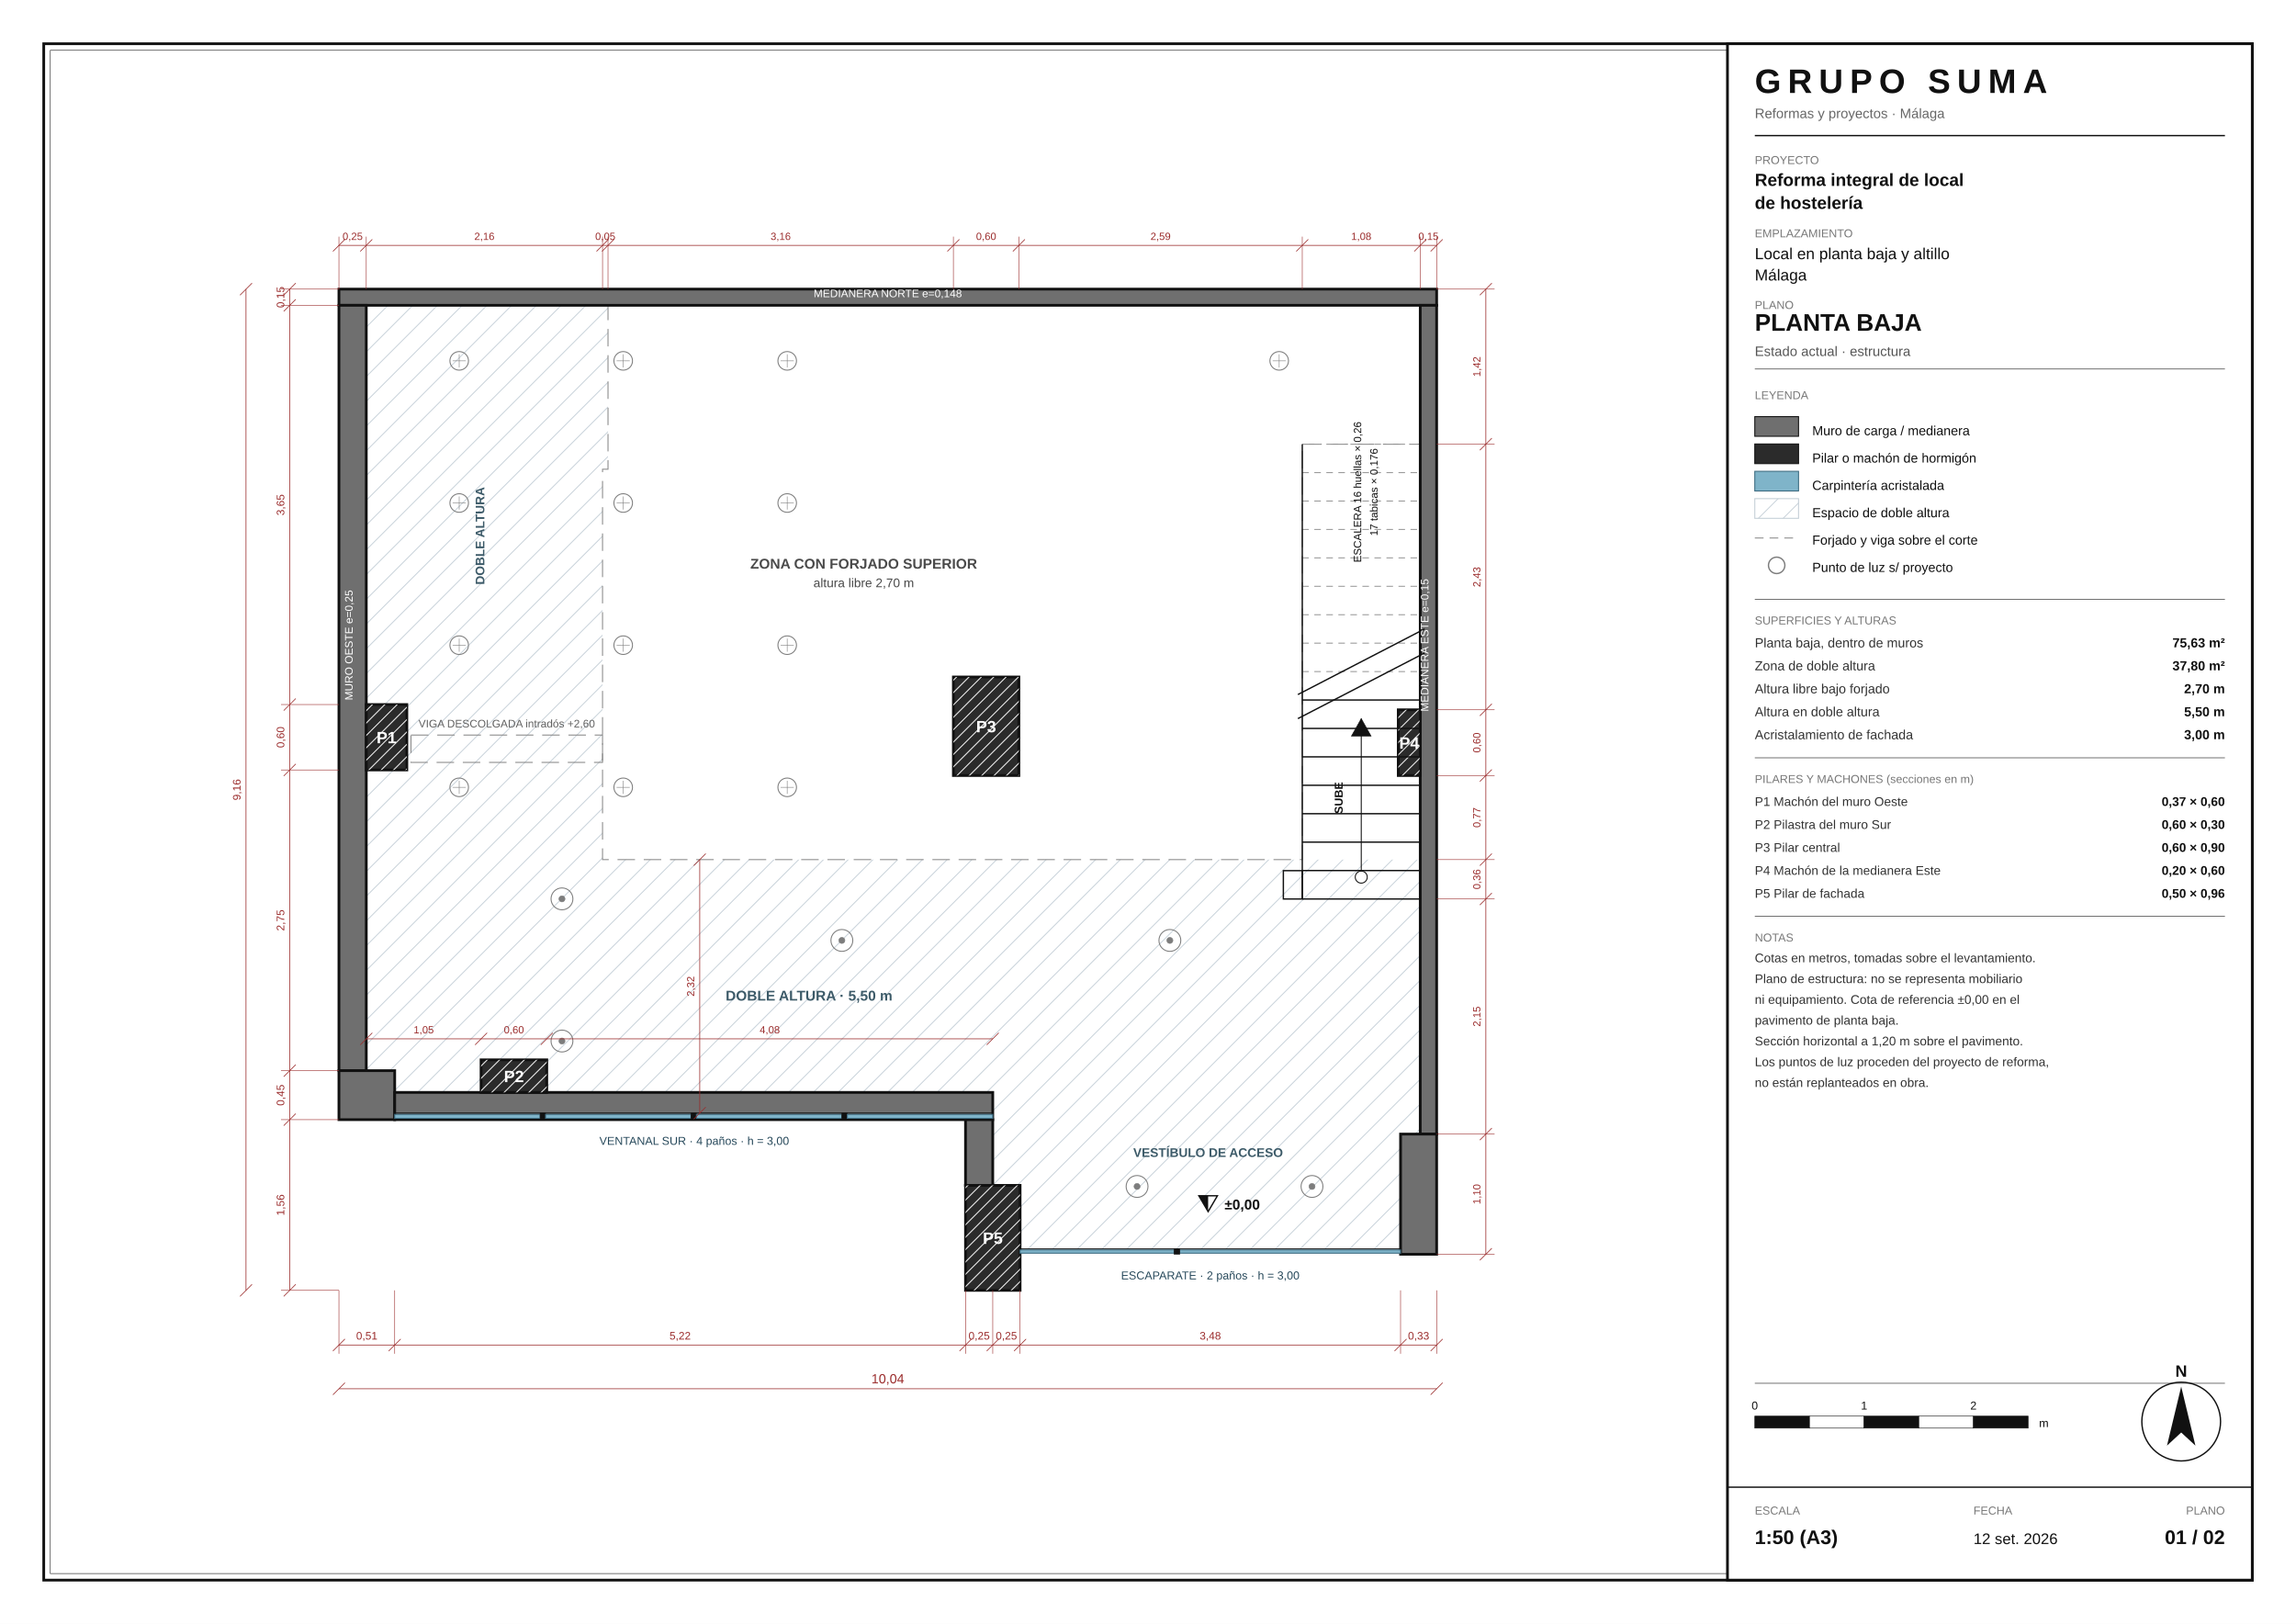
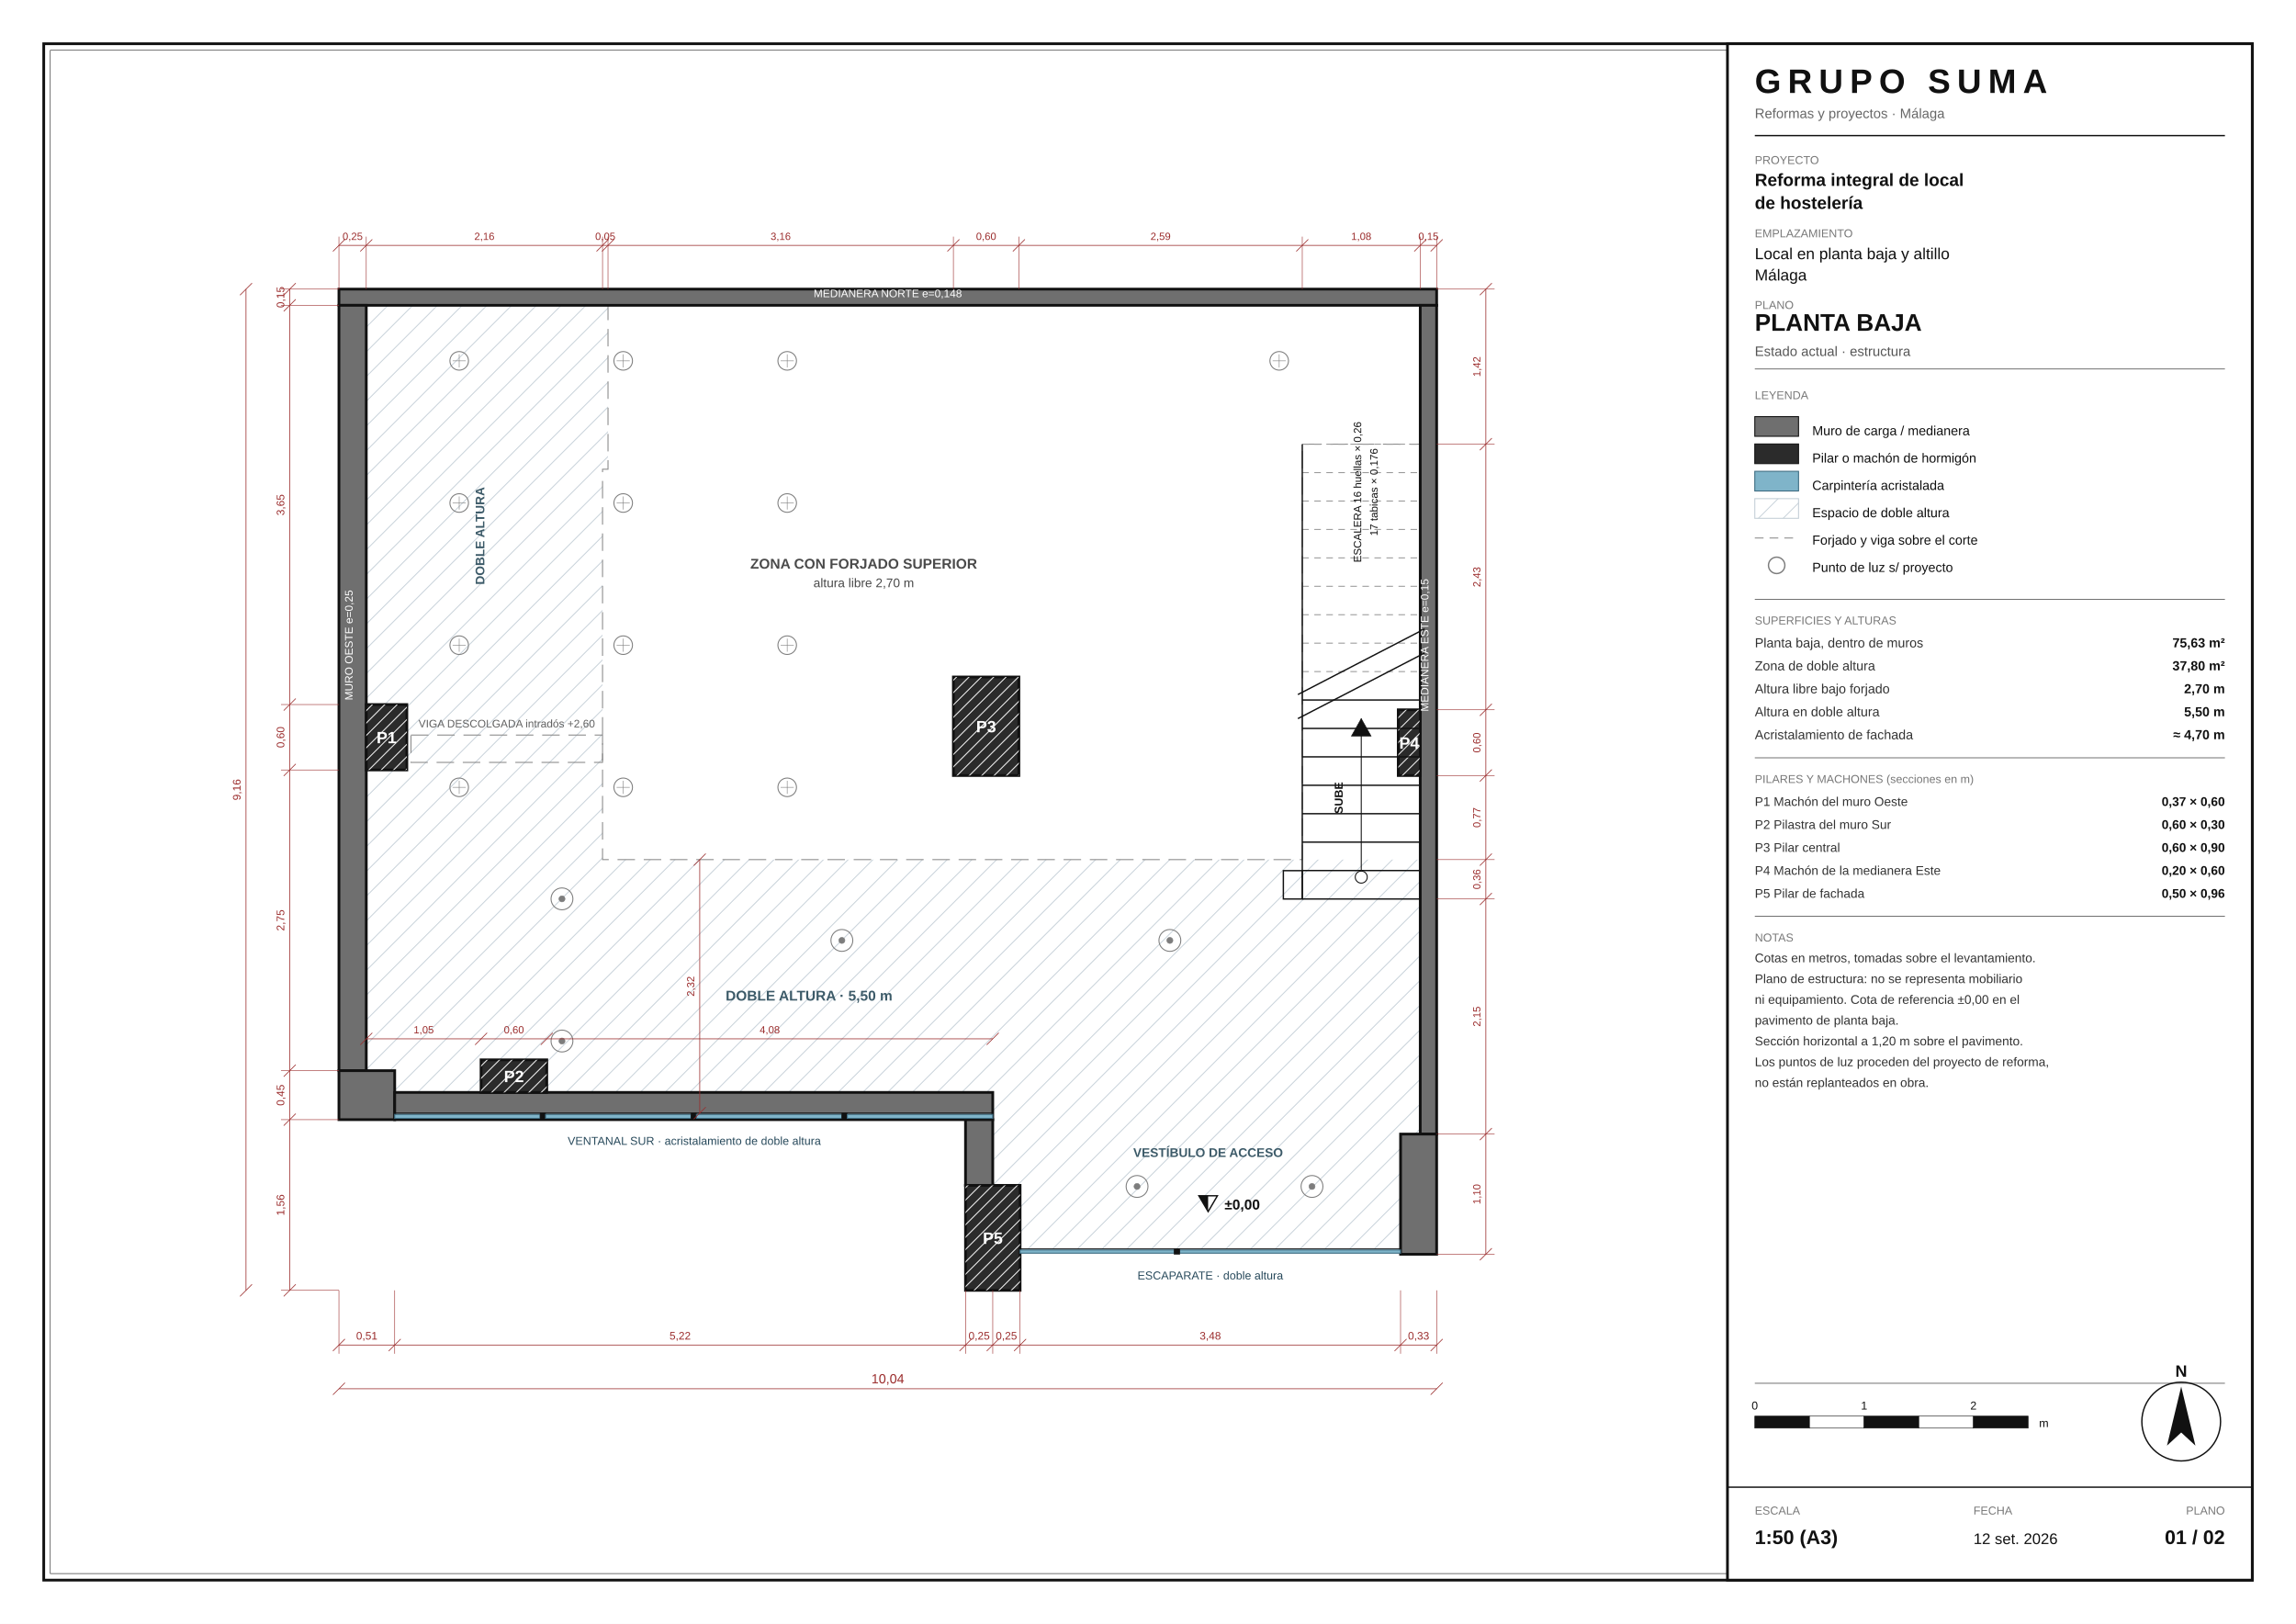
<svg xmlns="http://www.w3.org/2000/svg" width="420.0mm" height="297.0mm" viewBox="0 0 420.0 297.0">
  <rect width="420.0" height="297.0" fill="white" />
  <defs>
    <pattern id="doble" width="3.2" height="3.2" patternTransform="rotate(45)" patternUnits="userSpaceOnUse">
      <line x1="0" y1="0" x2="0" y2="3.2" stroke="#c3ced6" stroke-width="0.28" />
    </pattern>
    <pattern id="vacio" width="2.4" height="2.4" patternTransform="rotate(45)" patternUnits="userSpaceOnUse">
      <line x1="0" y1="0" x2="0" y2="2.4" stroke="#b9c6cf" stroke-width="0.35" />
    </pattern>
    <pattern id="horm" width="1.6" height="1.6" patternTransform="rotate(45)" patternUnits="userSpaceOnUse">
      <line x1="0" y1="0" x2="0" y2="1.6" stroke="#ffffff" stroke-width="0.30" />
    </pattern>
  </defs>
  <g id="hoja">
    <rect x="8.000" y="8.000" width="404.000" height="281.000" fill="none" stroke="#111111" stroke-width="0.5" />
    <rect x="9.200" y="9.200" width="401.600" height="278.600" fill="none" stroke="#111111" stroke-width="0.1" />
  </g>
  <g id="trama">
    <polygon points="67.000,55.840 111.220,55.840 111.220,85.820 110.220,85.820 110.220,157.220 259.800,157.220 259.800,207.420 256.200,207.420 256.200,228.420 186.600,228.420 186.600,216.800 181.600,216.800 181.600,203.580 72.200,203.580 72.200,195.820 67.000,195.820" fill="url(#doble)" stroke="none" />
  </g>
  <g id="proyeccion">
    <polygon points="111.220,55.840 259.800,55.840 259.800,81.240 238.220,81.240 238.220,157.220 110.220,157.220 110.220,85.820 111.220,85.820" fill="none" stroke="#8a8a8a" stroke-width="0.18" stroke-dasharray="3.2 1.6" />
    <rect x="75.180" y="134.440" width="35.040" height="5.000" fill="none" stroke="#8a8a8a" stroke-width="0.18" stroke-dasharray="3.2 1.6" />
  </g>
  <g id="muros">
    <rect x="62.000" y="52.880" width="200.800" height="2.960" fill="#6f6f6f" stroke="#111111" stroke-width="0.5" />
    <rect x="62.000" y="55.840" width="5.000" height="139.980" fill="#6f6f6f" stroke="#111111" stroke-width="0.5" />
    <rect x="62.000" y="195.820" width="10.200" height="8.960" fill="#6f6f6f" stroke="#111111" stroke-width="0.5" />
    <rect x="72.200" y="199.800" width="109.400" height="4.980" fill="#6f6f6f" stroke="#111111" stroke-width="0.5" />
    <rect x="176.620" y="204.780" width="4.980" height="12.020" fill="#6f6f6f" stroke="#111111" stroke-width="0.5" />
    <rect x="259.800" y="55.840" width="3.000" height="151.580" fill="#6f6f6f" stroke="#111111" stroke-width="0.5" />
    <rect x="256.200" y="207.420" width="6.600" height="21.980" fill="#6f6f6f" stroke="#111111" stroke-width="0.5" />
    <polygon points="67.000,55.840 259.800,55.840 259.800,207.420 256.200,207.420 256.200,228.420 186.600,228.420 186.600,216.800 181.600,216.800 181.600,203.580 72.200,203.580 72.200,195.820 67.000,195.820" fill="none" stroke="#111111" stroke-width="0.18" />
  </g>
  <g id="pilares">
    <rect x="67.000" y="128.860" width="7.420" height="11.960" fill="#2b2b2b" stroke="#111111" stroke-width="0.5" />
    <rect x="67.000" y="128.860" width="7.420" height="11.960" fill="url(#horm)" stroke="none" />
    <rect x="88.000" y="193.840" width="12.020" height="5.960" fill="#2b2b2b" stroke="#111111" stroke-width="0.5" />
    <rect x="88.000" y="193.840" width="12.020" height="5.960" fill="url(#horm)" stroke="none" />
    <rect x="174.400" y="123.820" width="11.980" height="18.020" fill="#2b2b2b" stroke="#111111" stroke-width="0.5" />
    <rect x="174.400" y="123.820" width="11.980" height="18.020" fill="url(#horm)" stroke="none" />
    <rect x="255.780" y="129.820" width="4.020" height="12.020" fill="#2b2b2b" stroke="#111111" stroke-width="0.5" />
    <rect x="255.780" y="129.820" width="4.020" height="12.020" fill="url(#horm)" stroke="none" />
    <rect x="176.620" y="216.800" width="9.980" height="19.200" fill="#2b2b2b" stroke="#111111" stroke-width="0.5" />
    <rect x="176.620" y="216.800" width="9.980" height="19.200" fill="url(#horm)" stroke="none" />
  </g>
  <g id="carpinteria">
    <rect x="72.200" y="203.820" width="26.600" height="0.720" fill="#7fb4c9" stroke="#3d6b80" stroke-width="0.18" />
    <rect x="98.800" y="203.580" width="1.000" height="1.200" fill="#111111" stroke="#111111" stroke-width="0.1" />
    <rect x="99.800" y="203.820" width="26.600" height="0.720" fill="#7fb4c9" stroke="#3d6b80" stroke-width="0.18" />
    <rect x="126.400" y="203.580" width="1.000" height="1.200" fill="#111111" stroke="#111111" stroke-width="0.1" />
    <rect x="127.400" y="203.820" width="26.600" height="0.720" fill="#7fb4c9" stroke="#3d6b80" stroke-width="0.18" />
    <rect x="154.000" y="203.580" width="1.000" height="1.200" fill="#111111" stroke="#111111" stroke-width="0.1" />
    <rect x="155.000" y="203.820" width="26.600" height="0.720" fill="#7fb4c9" stroke="#3d6b80" stroke-width="0.18" />
    <rect x="186.600" y="228.620" width="28.180" height="0.580" fill="#7fb4c9" stroke="#3d6b80" stroke-width="0.18" />
    <rect x="215.800" y="228.620" width="40.400" height="0.580" fill="#7fb4c9" stroke="#3d6b80" stroke-width="0.18" />
    <rect x="214.780" y="228.420" width="1.020" height="0.980" fill="#111111" stroke="#111111" stroke-width="0.1" />
  </g>
  <g id="escalera">
    <rect x="234.760" y="159.240" width="3.460" height="5.180" fill="none" stroke="#111111" stroke-width="0.25" />
    <line x1="238.220" y1="164.420" x2="259.800" y2="164.420" stroke="#111111" stroke-width="0.25" />
    <line x1="238.220" y1="159.221" x2="259.800" y2="159.221" stroke="#111111" stroke-width="0.25" />
    <line x1="238.220" y1="154.022" x2="259.800" y2="154.022" stroke="#111111" stroke-width="0.25" />
    <line x1="238.220" y1="148.824" x2="259.800" y2="148.824" stroke="#111111" stroke-width="0.25" />
    <line x1="238.220" y1="143.625" x2="259.800" y2="143.625" stroke="#111111" stroke-width="0.25" />
    <line x1="238.220" y1="138.426" x2="259.800" y2="138.426" stroke="#111111" stroke-width="0.25" />
    <line x1="238.220" y1="133.227" x2="259.800" y2="133.227" stroke="#111111" stroke-width="0.25" />
    <line x1="238.220" y1="128.029" x2="259.800" y2="128.029" stroke="#111111" stroke-width="0.25" />
    <line x1="238.220" y1="122.830" x2="259.800" y2="122.830" stroke="#9a9a9a" stroke-width="0.18" stroke-dasharray="1.2 1.0" />
    <line x1="238.220" y1="117.631" x2="259.800" y2="117.631" stroke="#9a9a9a" stroke-width="0.18" stroke-dasharray="1.2 1.0" />
    <line x1="238.220" y1="112.432" x2="259.800" y2="112.432" stroke="#9a9a9a" stroke-width="0.18" stroke-dasharray="1.2 1.0" />
    <line x1="238.220" y1="107.234" x2="259.800" y2="107.234" stroke="#9a9a9a" stroke-width="0.18" stroke-dasharray="1.2 1.0" />
    <line x1="238.220" y1="102.035" x2="259.800" y2="102.035" stroke="#9a9a9a" stroke-width="0.18" stroke-dasharray="1.2 1.0" />
    <line x1="238.220" y1="96.836" x2="259.800" y2="96.836" stroke="#9a9a9a" stroke-width="0.18" stroke-dasharray="1.2 1.0" />
    <line x1="238.220" y1="91.637" x2="259.800" y2="91.637" stroke="#9a9a9a" stroke-width="0.18" stroke-dasharray="1.2 1.0" />
    <line x1="238.220" y1="86.439" x2="259.800" y2="86.439" stroke="#9a9a9a" stroke-width="0.18" stroke-dasharray="1.2 1.0" />
    <line x1="238.220" y1="81.240" x2="259.800" y2="81.240" stroke="#9a9a9a" stroke-width="0.18" stroke-dasharray="1.2 1.0" />
    <line x1="238.220" y1="164.420" x2="238.220" y2="81.240" stroke="#111111" stroke-width="0.25" />
    <line x1="259.800" y1="164.420" x2="259.800" y2="81.240" stroke="#111111" stroke-width="0.25" />
    <line x1="237.420" y1="131.429" x2="260.600" y2="119.429" stroke="#111111" stroke-width="0.25" />
    <line x1="237.420" y1="127.029" x2="260.600" y2="115.029" stroke="#111111" stroke-width="0.25" />
    <line x1="249.010" y1="160.420" x2="249.010" y2="131.429" stroke="#111111" stroke-width="0.18" />
    <polygon points="249.010,131.429 247.210,134.629 250.810,134.629" fill="#111111" stroke="#111111" stroke-width="0.1" />
    <circle cx="249.010" cy="160.420" r="1.100" fill="#ffffff" stroke="#111111" stroke-width="0.18" />
  </g>
  <g id="luces">
    <circle cx="84.000" cy="144.000" r="1.700" fill="none" stroke="#7d7d7d" stroke-width="0.18" />
    <line x1="82.800" y1="144.000" x2="85.200" y2="144.000" stroke="#7d7d7d" stroke-width="0.1" />
    <line x1="84.000" y1="145.200" x2="84.000" y2="142.800" stroke="#7d7d7d" stroke-width="0.1" />
    <circle cx="114.000" cy="144.000" r="1.700" fill="none" stroke="#7d7d7d" stroke-width="0.18" />
    <line x1="112.800" y1="144.000" x2="115.200" y2="144.000" stroke="#7d7d7d" stroke-width="0.1" />
    <line x1="114.000" y1="145.200" x2="114.000" y2="142.800" stroke="#7d7d7d" stroke-width="0.1" />
    <circle cx="144.000" cy="144.000" r="1.700" fill="none" stroke="#7d7d7d" stroke-width="0.18" />
    <line x1="142.800" y1="144.000" x2="145.200" y2="144.000" stroke="#7d7d7d" stroke-width="0.1" />
    <line x1="144.000" y1="145.200" x2="144.000" y2="142.800" stroke="#7d7d7d" stroke-width="0.1" />
    <circle cx="84.000" cy="118.000" r="1.700" fill="none" stroke="#7d7d7d" stroke-width="0.18" />
    <line x1="82.800" y1="118.000" x2="85.200" y2="118.000" stroke="#7d7d7d" stroke-width="0.1" />
    <line x1="84.000" y1="119.200" x2="84.000" y2="116.800" stroke="#7d7d7d" stroke-width="0.1" />
    <circle cx="114.000" cy="118.000" r="1.700" fill="none" stroke="#7d7d7d" stroke-width="0.18" />
    <line x1="112.800" y1="118.000" x2="115.200" y2="118.000" stroke="#7d7d7d" stroke-width="0.1" />
    <line x1="114.000" y1="119.200" x2="114.000" y2="116.800" stroke="#7d7d7d" stroke-width="0.1" />
    <circle cx="144.000" cy="118.000" r="1.700" fill="none" stroke="#7d7d7d" stroke-width="0.18" />
    <line x1="142.800" y1="118.000" x2="145.200" y2="118.000" stroke="#7d7d7d" stroke-width="0.1" />
    <line x1="144.000" y1="119.200" x2="144.000" y2="116.800" stroke="#7d7d7d" stroke-width="0.1" />
    <circle cx="84.000" cy="92.000" r="1.700" fill="none" stroke="#7d7d7d" stroke-width="0.18" />
    <line x1="82.800" y1="92.000" x2="85.200" y2="92.000" stroke="#7d7d7d" stroke-width="0.1" />
    <line x1="84.000" y1="93.200" x2="84.000" y2="90.800" stroke="#7d7d7d" stroke-width="0.1" />
    <circle cx="114.000" cy="92.000" r="1.700" fill="none" stroke="#7d7d7d" stroke-width="0.18" />
    <line x1="112.800" y1="92.000" x2="115.200" y2="92.000" stroke="#7d7d7d" stroke-width="0.1" />
    <line x1="114.000" y1="93.200" x2="114.000" y2="90.800" stroke="#7d7d7d" stroke-width="0.1" />
    <circle cx="144.000" cy="92.000" r="1.700" fill="none" stroke="#7d7d7d" stroke-width="0.18" />
    <line x1="142.800" y1="92.000" x2="145.200" y2="92.000" stroke="#7d7d7d" stroke-width="0.1" />
    <line x1="144.000" y1="93.200" x2="144.000" y2="90.800" stroke="#7d7d7d" stroke-width="0.1" />
    <circle cx="84.000" cy="66.000" r="1.700" fill="none" stroke="#7d7d7d" stroke-width="0.18" />
    <line x1="82.800" y1="66.000" x2="85.200" y2="66.000" stroke="#7d7d7d" stroke-width="0.1" />
    <line x1="84.000" y1="67.200" x2="84.000" y2="64.800" stroke="#7d7d7d" stroke-width="0.1" />
    <circle cx="114.000" cy="66.000" r="1.700" fill="none" stroke="#7d7d7d" stroke-width="0.18" />
    <line x1="112.800" y1="66.000" x2="115.200" y2="66.000" stroke="#7d7d7d" stroke-width="0.1" />
    <line x1="114.000" y1="67.200" x2="114.000" y2="64.800" stroke="#7d7d7d" stroke-width="0.1" />
    <circle cx="144.000" cy="66.000" r="1.700" fill="none" stroke="#7d7d7d" stroke-width="0.18" />
    <line x1="142.800" y1="66.000" x2="145.200" y2="66.000" stroke="#7d7d7d" stroke-width="0.1" />
    <line x1="144.000" y1="67.200" x2="144.000" y2="64.800" stroke="#7d7d7d" stroke-width="0.1" />
    <circle cx="234.000" cy="66.000" r="1.700" fill="none" stroke="#7d7d7d" stroke-width="0.18" />
    <line x1="232.800" y1="66.000" x2="235.200" y2="66.000" stroke="#7d7d7d" stroke-width="0.1" />
    <line x1="234.000" y1="67.200" x2="234.000" y2="64.800" stroke="#7d7d7d" stroke-width="0.1" />
    <circle cx="102.800" cy="190.400" r="2.000" fill="none" stroke="#7d7d7d" stroke-width="0.18" />
    <circle cx="102.800" cy="190.400" r="0.560" fill="#7d7d7d" stroke="#7d7d7d" stroke-width="0.1" />
    <circle cx="102.800" cy="164.400" r="2.000" fill="none" stroke="#7d7d7d" stroke-width="0.18" />
    <circle cx="102.800" cy="164.400" r="0.560" fill="#7d7d7d" stroke="#7d7d7d" stroke-width="0.1" />
    <circle cx="154.000" cy="172.000" r="2.000" fill="none" stroke="#7d7d7d" stroke-width="0.18" />
    <circle cx="154.000" cy="172.000" r="0.560" fill="#7d7d7d" stroke="#7d7d7d" stroke-width="0.1" />
    <circle cx="214.000" cy="172.000" r="2.000" fill="none" stroke="#7d7d7d" stroke-width="0.18" />
    <circle cx="214.000" cy="172.000" r="0.560" fill="#7d7d7d" stroke="#7d7d7d" stroke-width="0.1" />
    <circle cx="208.000" cy="217.000" r="2.000" fill="none" stroke="#7d7d7d" stroke-width="0.18" />
    <circle cx="208.000" cy="217.000" r="0.560" fill="#7d7d7d" stroke="#7d7d7d" stroke-width="0.1" />
    <circle cx="240.000" cy="217.000" r="2.000" fill="none" stroke="#7d7d7d" stroke-width="0.18" />
    <circle cx="240.000" cy="217.000" r="0.560" fill="#7d7d7d" stroke="#7d7d7d" stroke-width="0.1" />
  </g>
  <g id="cotas">
    <line x1="62.000" y1="246.000" x2="262.800" y2="246.000" stroke="#9a2b2b" stroke-width="0.13" />
    <line x1="60.900" y1="247.100" x2="63.100" y2="244.900" stroke="#9a2b2b" stroke-width="0.13" />
    <line x1="62.000" y1="236.000" x2="62.000" y2="247.600" stroke="#9a2b2b" stroke-width="0.1" />
    <line x1="71.100" y1="247.100" x2="73.300" y2="244.900" stroke="#9a2b2b" stroke-width="0.13" />
    <line x1="72.200" y1="236.000" x2="72.200" y2="247.600" stroke="#9a2b2b" stroke-width="0.1" />
    <line x1="175.520" y1="247.100" x2="177.720" y2="244.900" stroke="#9a2b2b" stroke-width="0.13" />
    <line x1="176.620" y1="236.000" x2="176.620" y2="247.600" stroke="#9a2b2b" stroke-width="0.1" />
    <line x1="180.500" y1="247.100" x2="182.700" y2="244.900" stroke="#9a2b2b" stroke-width="0.13" />
    <line x1="181.600" y1="236.000" x2="181.600" y2="247.600" stroke="#9a2b2b" stroke-width="0.1" />
    <line x1="185.500" y1="247.100" x2="187.700" y2="244.900" stroke="#9a2b2b" stroke-width="0.13" />
    <line x1="186.600" y1="236.000" x2="186.600" y2="247.600" stroke="#9a2b2b" stroke-width="0.1" />
    <line x1="255.100" y1="247.100" x2="257.300" y2="244.900" stroke="#9a2b2b" stroke-width="0.13" />
    <line x1="256.200" y1="236.000" x2="256.200" y2="247.600" stroke="#9a2b2b" stroke-width="0.1" />
    <line x1="261.700" y1="247.100" x2="263.900" y2="244.900" stroke="#9a2b2b" stroke-width="0.13" />
    <line x1="262.800" y1="236.000" x2="262.800" y2="247.600" stroke="#9a2b2b" stroke-width="0.1" />
    <text x="67.100" y="245.000" font-size="2.0" text-anchor="middle" fill="#9a2b2b" font-family="Liberation Sans, Arial, sans-serif" font-weight="normal">0,51</text>
    <text x="124.410" y="245.000" font-size="2.0" text-anchor="middle" fill="#9a2b2b" font-family="Liberation Sans, Arial, sans-serif" font-weight="normal">5,22</text>
    <text x="179.110" y="245.000" font-size="2.0" text-anchor="middle" fill="#9a2b2b" font-family="Liberation Sans, Arial, sans-serif" font-weight="normal">0,25</text>
    <text x="184.100" y="245.000" font-size="2.0" text-anchor="middle" fill="#9a2b2b" font-family="Liberation Sans, Arial, sans-serif" font-weight="normal">0,25</text>
    <text x="221.400" y="245.000" font-size="2.0" text-anchor="middle" fill="#9a2b2b" font-family="Liberation Sans, Arial, sans-serif" font-weight="normal">3,48</text>
    <text x="259.500" y="245.000" font-size="2.0" text-anchor="middle" fill="#9a2b2b" font-family="Liberation Sans, Arial, sans-serif" font-weight="normal">0,33</text>
    <line x1="62.000" y1="254.000" x2="262.800" y2="254.000" stroke="#9a2b2b" stroke-width="0.13" />
    <line x1="60.900" y1="255.100" x2="63.100" y2="252.900" stroke="#9a2b2b" stroke-width="0.13" />
    <line x1="261.700" y1="255.100" x2="263.900" y2="252.900" stroke="#9a2b2b" stroke-width="0.13" />
    <text x="162.400" y="253.000" font-size="2.4" text-anchor="middle" fill="#9a2b2b" font-family="Liberation Sans, Arial, sans-serif" font-weight="normal">10,04</text>
    <line x1="62.000" y1="44.880" x2="262.800" y2="44.880" stroke="#9a2b2b" stroke-width="0.13" />
    <line x1="60.900" y1="45.980" x2="63.100" y2="43.780" stroke="#9a2b2b" stroke-width="0.13" />
    <line x1="62.000" y1="52.880" x2="62.000" y2="43.280" stroke="#9a2b2b" stroke-width="0.1" />
    <line x1="65.900" y1="45.980" x2="68.100" y2="43.780" stroke="#9a2b2b" stroke-width="0.13" />
    <line x1="67.000" y1="52.880" x2="67.000" y2="43.280" stroke="#9a2b2b" stroke-width="0.1" />
    <line x1="109.120" y1="45.980" x2="111.320" y2="43.780" stroke="#9a2b2b" stroke-width="0.13" />
    <line x1="110.220" y1="52.880" x2="110.220" y2="43.280" stroke="#9a2b2b" stroke-width="0.1" />
    <line x1="110.120" y1="45.980" x2="112.320" y2="43.780" stroke="#9a2b2b" stroke-width="0.13" />
    <line x1="111.220" y1="52.880" x2="111.220" y2="43.280" stroke="#9a2b2b" stroke-width="0.1" />
    <line x1="173.300" y1="45.980" x2="175.500" y2="43.780" stroke="#9a2b2b" stroke-width="0.13" />
    <line x1="174.400" y1="52.880" x2="174.400" y2="43.280" stroke="#9a2b2b" stroke-width="0.1" />
    <line x1="185.280" y1="45.980" x2="187.480" y2="43.780" stroke="#9a2b2b" stroke-width="0.13" />
    <line x1="186.380" y1="52.880" x2="186.380" y2="43.280" stroke="#9a2b2b" stroke-width="0.1" />
    <line x1="237.120" y1="45.980" x2="239.320" y2="43.780" stroke="#9a2b2b" stroke-width="0.13" />
    <line x1="238.220" y1="52.880" x2="238.220" y2="43.280" stroke="#9a2b2b" stroke-width="0.1" />
    <line x1="258.700" y1="45.980" x2="260.900" y2="43.780" stroke="#9a2b2b" stroke-width="0.13" />
    <line x1="259.800" y1="52.880" x2="259.800" y2="43.280" stroke="#9a2b2b" stroke-width="0.1" />
    <line x1="261.700" y1="45.980" x2="263.900" y2="43.780" stroke="#9a2b2b" stroke-width="0.13" />
    <line x1="262.800" y1="52.880" x2="262.800" y2="43.280" stroke="#9a2b2b" stroke-width="0.1" />
    <text x="64.500" y="43.880" font-size="1.9" text-anchor="middle" fill="#9a2b2b" font-family="Liberation Sans, Arial, sans-serif" font-weight="normal">0,25</text>
    <text x="88.610" y="43.880" font-size="1.9" text-anchor="middle" fill="#9a2b2b" font-family="Liberation Sans, Arial, sans-serif" font-weight="normal">2,16</text>
    <text x="110.720" y="43.880" font-size="1.9" text-anchor="middle" fill="#9a2b2b" font-family="Liberation Sans, Arial, sans-serif" font-weight="normal">0,05</text>
    <text x="142.810" y="43.880" font-size="1.9" text-anchor="middle" fill="#9a2b2b" font-family="Liberation Sans, Arial, sans-serif" font-weight="normal">3,16</text>
    <text x="180.390" y="43.880" font-size="1.9" text-anchor="middle" fill="#9a2b2b" font-family="Liberation Sans, Arial, sans-serif" font-weight="normal">0,60</text>
    <text x="212.300" y="43.880" font-size="1.9" text-anchor="middle" fill="#9a2b2b" font-family="Liberation Sans, Arial, sans-serif" font-weight="normal">2,59</text>
    <text x="249.010" y="43.880" font-size="1.9" text-anchor="middle" fill="#9a2b2b" font-family="Liberation Sans, Arial, sans-serif" font-weight="normal">1,08</text>
    <text x="261.300" y="43.880" font-size="1.9" text-anchor="middle" fill="#9a2b2b" font-family="Liberation Sans, Arial, sans-serif" font-weight="normal">0,15</text>
    <line x1="53.000" y1="236.000" x2="53.000" y2="52.880" stroke="#9a2b2b" stroke-width="0.13" />
    <line x1="51.900" y1="237.100" x2="54.100" y2="234.900" stroke="#9a2b2b" stroke-width="0.13" />
    <line x1="62.000" y1="236.000" x2="51.400" y2="236.000" stroke="#9a2b2b" stroke-width="0.1" />
    <line x1="51.900" y1="205.880" x2="54.100" y2="203.680" stroke="#9a2b2b" stroke-width="0.13" />
    <line x1="62.000" y1="204.780" x2="51.400" y2="204.780" stroke="#9a2b2b" stroke-width="0.1" />
    <line x1="51.900" y1="196.920" x2="54.100" y2="194.720" stroke="#9a2b2b" stroke-width="0.13" />
    <line x1="62.000" y1="195.820" x2="51.400" y2="195.820" stroke="#9a2b2b" stroke-width="0.1" />
    <line x1="51.900" y1="141.920" x2="54.100" y2="139.720" stroke="#9a2b2b" stroke-width="0.13" />
    <line x1="62.000" y1="140.820" x2="51.400" y2="140.820" stroke="#9a2b2b" stroke-width="0.1" />
    <line x1="51.900" y1="129.960" x2="54.100" y2="127.760" stroke="#9a2b2b" stroke-width="0.13" />
    <line x1="62.000" y1="128.860" x2="51.400" y2="128.860" stroke="#9a2b2b" stroke-width="0.1" />
    <line x1="51.900" y1="56.940" x2="54.100" y2="54.740" stroke="#9a2b2b" stroke-width="0.13" />
    <line x1="62.000" y1="55.840" x2="51.400" y2="55.840" stroke="#9a2b2b" stroke-width="0.1" />
    <line x1="51.900" y1="53.980" x2="54.100" y2="51.780" stroke="#9a2b2b" stroke-width="0.13" />
    <line x1="62.000" y1="52.880" x2="51.400" y2="52.880" stroke="#9a2b2b" stroke-width="0.1" />
    <text x="52.000" y="220.390" font-size="2.0" text-anchor="middle" fill="#9a2b2b" font-family="Liberation Sans, Arial, sans-serif" font-weight="normal" transform="rotate(-90 52.000 220.390)">1,56</text>
    <text x="52.000" y="200.300" font-size="2.0" text-anchor="middle" fill="#9a2b2b" font-family="Liberation Sans, Arial, sans-serif" font-weight="normal" transform="rotate(-90 52.000 200.300)">0,45</text>
    <text x="52.000" y="168.320" font-size="2.0" text-anchor="middle" fill="#9a2b2b" font-family="Liberation Sans, Arial, sans-serif" font-weight="normal" transform="rotate(-90 52.000 168.320)">2,75</text>
    <text x="52.000" y="134.840" font-size="2.0" text-anchor="middle" fill="#9a2b2b" font-family="Liberation Sans, Arial, sans-serif" font-weight="normal" transform="rotate(-90 52.000 134.840)">0,60</text>
    <text x="52.000" y="92.350" font-size="2.0" text-anchor="middle" fill="#9a2b2b" font-family="Liberation Sans, Arial, sans-serif" font-weight="normal" transform="rotate(-90 52.000 92.350)">3,65</text>
    <text x="52.000" y="54.360" font-size="2.0" text-anchor="middle" fill="#9a2b2b" font-family="Liberation Sans, Arial, sans-serif" font-weight="normal" transform="rotate(-90 52.000 54.360)">0,15</text>
    <line x1="45.000" y1="236.000" x2="45.000" y2="52.880" stroke="#9a2b2b" stroke-width="0.13" />
    <line x1="43.900" y1="237.100" x2="46.100" y2="234.900" stroke="#9a2b2b" stroke-width="0.13" />
    <line x1="43.900" y1="53.980" x2="46.100" y2="51.780" stroke="#9a2b2b" stroke-width="0.13" />
    <text x="44.000" y="144.440" font-size="2.0" text-anchor="middle" fill="#9a2b2b" font-family="Liberation Sans, Arial, sans-serif" font-weight="normal" transform="rotate(-90 44.000 144.440)">9,16</text>
    <line x1="271.800" y1="229.400" x2="271.800" y2="52.880" stroke="#9a2b2b" stroke-width="0.13" />
    <line x1="270.700" y1="230.500" x2="272.900" y2="228.300" stroke="#9a2b2b" stroke-width="0.13" />
    <line x1="262.800" y1="229.400" x2="273.400" y2="229.400" stroke="#9a2b2b" stroke-width="0.1" />
    <line x1="270.700" y1="208.520" x2="272.900" y2="206.320" stroke="#9a2b2b" stroke-width="0.13" />
    <line x1="262.800" y1="207.420" x2="273.400" y2="207.420" stroke="#9a2b2b" stroke-width="0.1" />
    <line x1="270.700" y1="165.520" x2="272.900" y2="163.320" stroke="#9a2b2b" stroke-width="0.13" />
    <line x1="262.800" y1="164.420" x2="273.400" y2="164.420" stroke="#9a2b2b" stroke-width="0.1" />
    <line x1="270.700" y1="158.320" x2="272.900" y2="156.120" stroke="#9a2b2b" stroke-width="0.13" />
    <line x1="262.800" y1="157.220" x2="273.400" y2="157.220" stroke="#9a2b2b" stroke-width="0.1" />
    <line x1="270.700" y1="142.940" x2="272.900" y2="140.740" stroke="#9a2b2b" stroke-width="0.13" />
    <line x1="262.800" y1="141.840" x2="273.400" y2="141.840" stroke="#9a2b2b" stroke-width="0.1" />
    <line x1="270.700" y1="130.920" x2="272.900" y2="128.720" stroke="#9a2b2b" stroke-width="0.13" />
    <line x1="262.800" y1="129.820" x2="273.400" y2="129.820" stroke="#9a2b2b" stroke-width="0.1" />
    <line x1="270.700" y1="82.340" x2="272.900" y2="80.140" stroke="#9a2b2b" stroke-width="0.13" />
    <line x1="262.800" y1="81.240" x2="273.400" y2="81.240" stroke="#9a2b2b" stroke-width="0.1" />
    <line x1="270.700" y1="53.980" x2="272.900" y2="51.780" stroke="#9a2b2b" stroke-width="0.13" />
    <line x1="262.800" y1="52.880" x2="273.400" y2="52.880" stroke="#9a2b2b" stroke-width="0.1" />
    <text x="270.800" y="218.410" font-size="1.9" text-anchor="middle" fill="#9a2b2b" font-family="Liberation Sans, Arial, sans-serif" font-weight="normal" transform="rotate(-90 270.800 218.410)">1,10</text>
    <text x="270.800" y="185.920" font-size="1.9" text-anchor="middle" fill="#9a2b2b" font-family="Liberation Sans, Arial, sans-serif" font-weight="normal" transform="rotate(-90 270.800 185.920)">2,15</text>
    <text x="270.800" y="160.820" font-size="1.9" text-anchor="middle" fill="#9a2b2b" font-family="Liberation Sans, Arial, sans-serif" font-weight="normal" transform="rotate(-90 270.800 160.820)">0,36</text>
    <text x="270.800" y="149.530" font-size="1.9" text-anchor="middle" fill="#9a2b2b" font-family="Liberation Sans, Arial, sans-serif" font-weight="normal" transform="rotate(-90 270.800 149.530)">0,77</text>
    <text x="270.800" y="135.830" font-size="1.9" text-anchor="middle" fill="#9a2b2b" font-family="Liberation Sans, Arial, sans-serif" font-weight="normal" transform="rotate(-90 270.800 135.830)">0,60</text>
    <text x="270.800" y="105.530" font-size="1.9" text-anchor="middle" fill="#9a2b2b" font-family="Liberation Sans, Arial, sans-serif" font-weight="normal" transform="rotate(-90 270.800 105.530)">2,43</text>
    <text x="270.800" y="67.060" font-size="1.9" text-anchor="middle" fill="#9a2b2b" font-family="Liberation Sans, Arial, sans-serif" font-weight="normal" transform="rotate(-90 270.800 67.060)">1,42</text>
    <line x1="67.000" y1="190.000" x2="181.600" y2="190.000" stroke="#9a2b2b" stroke-width="0.13" />
    <line x1="65.900" y1="191.100" x2="68.100" y2="188.900" stroke="#9a2b2b" stroke-width="0.13" />
    <line x1="86.900" y1="191.100" x2="89.100" y2="188.900" stroke="#9a2b2b" stroke-width="0.13" />
    <line x1="98.920" y1="191.100" x2="101.120" y2="188.900" stroke="#9a2b2b" stroke-width="0.13" />
    <line x1="180.500" y1="191.100" x2="182.700" y2="188.900" stroke="#9a2b2b" stroke-width="0.13" />
    <text x="77.500" y="189.000" font-size="1.9" text-anchor="middle" fill="#9a2b2b" font-family="Liberation Sans, Arial, sans-serif" font-weight="normal">1,05</text>
    <text x="94.010" y="189.000" font-size="1.9" text-anchor="middle" fill="#9a2b2b" font-family="Liberation Sans, Arial, sans-serif" font-weight="normal">0,60</text>
    <text x="140.810" y="189.000" font-size="1.9" text-anchor="middle" fill="#9a2b2b" font-family="Liberation Sans, Arial, sans-serif" font-weight="normal">4,08</text>
    <line x1="128.000" y1="203.580" x2="128.000" y2="157.220" stroke="#9a2b2b" stroke-width="0.13" />
    <line x1="126.900" y1="204.680" x2="129.100" y2="202.480" stroke="#9a2b2b" stroke-width="0.13" />
    <line x1="126.900" y1="158.320" x2="129.100" y2="156.120" stroke="#9a2b2b" stroke-width="0.13" />
    <text x="127.000" y="180.400" font-size="1.9" text-anchor="middle" fill="#9a2b2b" font-family="Liberation Sans, Arial, sans-serif" font-weight="normal" transform="rotate(-90 127.000 180.400)">2,32</text>
  </g>
  <g id="rotulos">
    <text x="92.700" y="133.040" font-size="2.0" text-anchor="middle" fill="#5f5f5f" font-family="Liberation Sans, Arial, sans-serif" font-weight="normal">VIGA DESCOLGADA  intradós +2,60</text>
    <text x="70.710" y="135.940" font-size="3.0" text-anchor="middle" fill="#ffffff" font-family="Liberation Sans, Arial, sans-serif" font-weight="bold">P1</text>
    <text x="94.010" y="197.920" font-size="3.0" text-anchor="middle" fill="#ffffff" font-family="Liberation Sans, Arial, sans-serif" font-weight="bold">P2</text>
    <text x="180.390" y="133.930" font-size="3.0" text-anchor="middle" fill="#ffffff" font-family="Liberation Sans, Arial, sans-serif" font-weight="bold">P3</text>
    <text x="257.790" y="136.930" font-size="3.0" text-anchor="middle" fill="#ffffff" font-family="Liberation Sans, Arial, sans-serif" font-weight="bold">P4</text>
    <text x="181.610" y="227.500" font-size="3.0" text-anchor="middle" fill="#ffffff" font-family="Liberation Sans, Arial, sans-serif" font-weight="bold">P5</text>
    <text x="245.610" y="145.925" font-size="2.1" text-anchor="middle" fill="#111111" font-family="Liberation Sans, Arial, sans-serif" font-weight="bold" transform="rotate(-90 245.610 145.925)">SUBE</text>
    <text x="158.000" y="104.000" font-size="2.6" text-anchor="middle" fill="#4a4a4a" font-family="Liberation Sans, Arial, sans-serif" font-weight="bold">ZONA CON FORJADO SUPERIOR</text>
    <text x="158.000" y="107.400" font-size="2.3" text-anchor="middle" fill="#4a4a4a" font-family="Liberation Sans, Arial, sans-serif" font-weight="normal">altura libre 2,70 m</text>
    <text x="148.000" y="183.000" font-size="2.6" text-anchor="middle" fill="#3c5a68" font-family="Liberation Sans, Arial, sans-serif" font-weight="bold">DOBLE ALTURA · 5,50 m</text>
    <text x="221.000" y="211.600" font-size="2.3" text-anchor="middle" fill="#3c5a68" font-family="Liberation Sans, Arial, sans-serif" font-weight="bold">VESTÍBULO DE ACCESO</text>
    <text x="88.600" y="98.000" font-size="2.3" text-anchor="middle" fill="#3c5a68" font-family="Liberation Sans, Arial, sans-serif" font-weight="bold" transform="rotate(-90 88.600 98.000)">DOBLE ALTURA</text>
    <polygon points="221.0,221.6 219.3,218.7 222.7,218.7" fill="none" stroke="#111111" stroke-width="0.25" />
    <polygon points="221.0,221.6 219.3,218.7 221.0,218.7" fill="#111111" />
    <text x="224.000" y="221.200" font-size="2.6" text-anchor="start" fill="#111111" font-family="Liberation Sans, Arial, sans-serif" font-weight="bold">±0,00</text>
    <text x="162.400" y="54.360" font-size="2.0" text-anchor="middle" fill="#ffffff" font-family="Liberation Sans, Arial, sans-serif" font-weight="normal">MEDIANERA NORTE  e=0,148</text>
    <text x="64.500" y="118.000" font-size="2.0" text-anchor="middle" fill="#ffffff" font-family="Liberation Sans, Arial, sans-serif" font-weight="normal" transform="rotate(-90 64.500 118.000)">MURO OESTE  e=0,25</text>
    <text x="261.300" y="118.000" font-size="2.0" text-anchor="middle" fill="#ffffff" font-family="Liberation Sans, Arial, sans-serif" font-weight="normal" transform="rotate(-90 261.300 118.000)">MEDIANERA ESTE  e=0,15</text>
-     <text x="127.000" y="209.380" font-size="2.1" text-anchor="middle" fill="#26485a" font-family="Liberation Sans, Arial, sans-serif" font-weight="normal">VENTANAL SUR  ·  4 paños  ·  h = 3,00</text>
-     <text x="221.400" y="234.000" font-size="2.1" text-anchor="middle" fill="#26485a" font-family="Liberation Sans, Arial, sans-serif" font-weight="normal">ESCAPARATE  ·  2 paños  ·  h = 3,00</text>
+     <text x="127.000" y="209.380" font-size="2.1" text-anchor="middle" fill="#26485a" font-family="Liberation Sans, Arial, sans-serif" font-weight="normal">VENTANAL SUR  ·  acristalamiento de doble altura</text>
+     <text x="221.400" y="234.000" font-size="2.1" text-anchor="middle" fill="#26485a" font-family="Liberation Sans, Arial, sans-serif" font-weight="normal">ESCAPARATE  ·  doble altura</text>
    <text x="249.000" y="90.000" font-size="1.95" text-anchor="middle" fill="#111111" font-family="Liberation Sans, Arial, sans-serif" font-weight="normal" transform="rotate(-90 249.000 90.000)">ESCALERA  16 huellas × 0,26</text>
    <text x="252.000" y="90.000" font-size="1.95" text-anchor="middle" fill="#111111" font-family="Liberation Sans, Arial, sans-serif" font-weight="normal" transform="rotate(-90 252.000 90.000)">17 tabicas × 0,176</text>
  </g>
  <g id="cajetin">
    <rect x="316.000" y="8.000" width="96.000" height="281.000" fill="#ffffff" stroke="#111111" stroke-width="0.5" />
    <text x="321.000" y="17.000" font-size="6.2" text-anchor="start" fill="#111111" font-family="Liberation Sans, Arial, sans-serif" font-weight="bold" letter-spacing="1.2">GRUPO SUMA</text>
    <text x="321.000" y="21.600" font-size="2.5" text-anchor="start" fill="#666666" font-family="Liberation Sans, Arial, sans-serif" font-weight="normal">Reformas y proyectos · Málaga</text>
    <line x1="321.000" y1="24.800" x2="407.000" y2="24.800" stroke="#111111" stroke-width="0.25" />
    <text x="321.000" y="30.000" font-size="2.1" text-anchor="start" fill="#777777" font-family="Liberation Sans, Arial, sans-serif" font-weight="normal">PROYECTO</text>
    <text x="321.000" y="34.000" font-size="3.2" text-anchor="start" fill="#111111" font-family="Liberation Sans, Arial, sans-serif" font-weight="bold">Reforma integral de local</text>
    <text x="321.000" y="38.200" font-size="3.2" text-anchor="start" fill="#111111" font-family="Liberation Sans, Arial, sans-serif" font-weight="bold">de hostelería</text>
    <text x="321.000" y="43.400" font-size="2.1" text-anchor="start" fill="#777777" font-family="Liberation Sans, Arial, sans-serif" font-weight="normal">EMPLAZAMIENTO</text>
    <text x="321.000" y="47.400" font-size="2.9" text-anchor="start" fill="#111111" font-family="Liberation Sans, Arial, sans-serif" font-weight="normal">Local en planta baja y altillo</text>
    <text x="321.000" y="51.300" font-size="2.9" text-anchor="start" fill="#111111" font-family="Liberation Sans, Arial, sans-serif" font-weight="normal">Málaga</text>
    <text x="321.000" y="56.500" font-size="2.1" text-anchor="start" fill="#777777" font-family="Liberation Sans, Arial, sans-serif" font-weight="normal">PLANO</text>
    <text x="321.000" y="60.500" font-size="4.4" text-anchor="start" fill="#111111" font-family="Liberation Sans, Arial, sans-serif" font-weight="bold">PLANTA BAJA</text>
    <text x="321.000" y="65.100" font-size="2.5" text-anchor="start" fill="#555555" font-family="Liberation Sans, Arial, sans-serif" font-weight="normal">Estado actual · estructura</text>
    <line x1="321.000" y1="67.500" x2="407.000" y2="67.500" stroke="#111111" stroke-width="0.1" />
    <text x="321.000" y="73.000" font-size="2.1" text-anchor="start" fill="#777777" font-family="Liberation Sans, Arial, sans-serif" font-weight="normal">LEYENDA</text>
    <rect x="321.000" y="76.200" width="8.000" height="3.600" fill="#6f6f6f" stroke="#111111" stroke-width="0.18" />
    <text x="331.500" y="79.600" font-size="2.4" text-anchor="start" fill="#111111" font-family="Liberation Sans, Arial, sans-serif" font-weight="normal">Muro de carga / medianera</text>
    <rect x="321.000" y="81.200" width="8.000" height="3.600" fill="#2b2b2b" stroke="#111111" stroke-width="0.18" />
    <text x="331.500" y="84.600" font-size="2.4" text-anchor="start" fill="#111111" font-family="Liberation Sans, Arial, sans-serif" font-weight="normal">Pilar o machón de hormigón</text>
    <rect x="321.000" y="86.200" width="8.000" height="3.600" fill="#7fb4c9" stroke="#3d6b80" stroke-width="0.18" />
    <text x="331.500" y="89.600" font-size="2.4" text-anchor="start" fill="#111111" font-family="Liberation Sans, Arial, sans-serif" font-weight="normal">Carpintería acristalada</text>
    <rect x="321.000" y="91.200" width="8.000" height="3.600" fill="url(#doble)" stroke="#c3ced6" stroke-width="0.18" />
    <text x="331.500" y="94.600" font-size="2.4" text-anchor="start" fill="#111111" font-family="Liberation Sans, Arial, sans-serif" font-weight="normal">Espacio de doble altura</text>
    <line x1="321.000" y1="98.400" x2="329.000" y2="98.400" stroke="#8a8a8a" stroke-width="0.18" stroke-dasharray="1.6 1.1" />
    <text x="331.500" y="99.600" font-size="2.4" text-anchor="start" fill="#111111" font-family="Liberation Sans, Arial, sans-serif" font-weight="normal">Forjado y viga sobre el corte</text>
    <circle cx="325.00" cy="103.40" r="1.5" fill="none" stroke="#7d7d7d" stroke-width="0.25" />
    <text x="331.500" y="104.600" font-size="2.4" text-anchor="start" fill="#111111" font-family="Liberation Sans, Arial, sans-serif" font-weight="normal">Punto de luz s/ proyecto</text>
    <line x1="321.000" y1="109.600" x2="407.000" y2="109.600" stroke="#111111" stroke-width="0.1" />
    <text x="321.000" y="114.200" font-size="2.1" text-anchor="start" fill="#777777" font-family="Liberation Sans, Arial, sans-serif" font-weight="normal">SUPERFICIES Y ALTURAS</text>
    <text x="321.000" y="118.400" font-size="2.4" text-anchor="start" fill="#333333" font-family="Liberation Sans, Arial, sans-serif" font-weight="normal">Planta baja, dentro de muros</text>
    <text x="407.000" y="118.400" font-size="2.4" text-anchor="end" fill="#111111" font-family="Liberation Sans, Arial, sans-serif" font-weight="bold">75,63 m²</text>
    <text x="321.000" y="122.600" font-size="2.4" text-anchor="start" fill="#333333" font-family="Liberation Sans, Arial, sans-serif" font-weight="normal">Zona de doble altura</text>
    <text x="407.000" y="122.600" font-size="2.4" text-anchor="end" fill="#111111" font-family="Liberation Sans, Arial, sans-serif" font-weight="bold">37,80 m²</text>
    <text x="321.000" y="126.800" font-size="2.4" text-anchor="start" fill="#333333" font-family="Liberation Sans, Arial, sans-serif" font-weight="normal">Altura libre bajo forjado</text>
    <text x="407.000" y="126.800" font-size="2.4" text-anchor="end" fill="#111111" font-family="Liberation Sans, Arial, sans-serif" font-weight="bold">2,70 m</text>
    <text x="321.000" y="131.000" font-size="2.4" text-anchor="start" fill="#333333" font-family="Liberation Sans, Arial, sans-serif" font-weight="normal">Altura en doble altura</text>
    <text x="407.000" y="131.000" font-size="2.4" text-anchor="end" fill="#111111" font-family="Liberation Sans, Arial, sans-serif" font-weight="bold">5,50 m</text>
    <text x="321.000" y="135.200" font-size="2.4" text-anchor="start" fill="#333333" font-family="Liberation Sans, Arial, sans-serif" font-weight="normal">Acristalamiento de fachada</text>
-     <text x="407.000" y="135.200" font-size="2.4" text-anchor="end" fill="#111111" font-family="Liberation Sans, Arial, sans-serif" font-weight="bold">3,00 m</text>
+     <text x="407.000" y="135.200" font-size="2.4" text-anchor="end" fill="#111111" font-family="Liberation Sans, Arial, sans-serif" font-weight="bold">≈ 4,70 m</text>
    <line x1="321.000" y1="138.600" x2="407.000" y2="138.600" stroke="#111111" stroke-width="0.1" />
    <text x="321.000" y="143.200" font-size="2.1" text-anchor="start" fill="#777777" font-family="Liberation Sans, Arial, sans-serif" font-weight="normal">PILARES Y MACHONES  (secciones en m)</text>
    <text x="321.000" y="147.400" font-size="2.3" text-anchor="start" fill="#333333" font-family="Liberation Sans, Arial, sans-serif" font-weight="normal">P1  Machón del muro Oeste</text>
    <text x="407.000" y="147.400" font-size="2.3" text-anchor="end" fill="#111111" font-family="Liberation Sans, Arial, sans-serif" font-weight="bold">0,37 × 0,60</text>
    <text x="321.000" y="151.600" font-size="2.3" text-anchor="start" fill="#333333" font-family="Liberation Sans, Arial, sans-serif" font-weight="normal">P2  Pilastra del muro Sur</text>
    <text x="407.000" y="151.600" font-size="2.3" text-anchor="end" fill="#111111" font-family="Liberation Sans, Arial, sans-serif" font-weight="bold">0,60 × 0,30</text>
    <text x="321.000" y="155.800" font-size="2.3" text-anchor="start" fill="#333333" font-family="Liberation Sans, Arial, sans-serif" font-weight="normal">P3  Pilar central</text>
    <text x="407.000" y="155.800" font-size="2.3" text-anchor="end" fill="#111111" font-family="Liberation Sans, Arial, sans-serif" font-weight="bold">0,60 × 0,90</text>
    <text x="321.000" y="160.000" font-size="2.3" text-anchor="start" fill="#333333" font-family="Liberation Sans, Arial, sans-serif" font-weight="normal">P4  Machón de la medianera Este</text>
    <text x="407.000" y="160.000" font-size="2.3" text-anchor="end" fill="#111111" font-family="Liberation Sans, Arial, sans-serif" font-weight="bold">0,20 × 0,60</text>
    <text x="321.000" y="164.200" font-size="2.3" text-anchor="start" fill="#333333" font-family="Liberation Sans, Arial, sans-serif" font-weight="normal">P5  Pilar de fachada</text>
    <text x="407.000" y="164.200" font-size="2.3" text-anchor="end" fill="#111111" font-family="Liberation Sans, Arial, sans-serif" font-weight="bold">0,50 × 0,96</text>
    <line x1="321.000" y1="167.600" x2="407.000" y2="167.600" stroke="#111111" stroke-width="0.1" />
    <text x="321.000" y="172.200" font-size="2.1" text-anchor="start" fill="#777777" font-family="Liberation Sans, Arial, sans-serif" font-weight="normal">NOTAS</text>
    <text x="321.000" y="176.000" font-size="2.3" text-anchor="start" fill="#333333" font-family="Liberation Sans, Arial, sans-serif" font-weight="normal">Cotas en metros, tomadas sobre el levantamiento.</text>
    <text x="321.000" y="179.800" font-size="2.3" text-anchor="start" fill="#333333" font-family="Liberation Sans, Arial, sans-serif" font-weight="normal">Plano de estructura: no se representa mobiliario</text>
    <text x="321.000" y="183.600" font-size="2.3" text-anchor="start" fill="#333333" font-family="Liberation Sans, Arial, sans-serif" font-weight="normal">ni equipamiento. Cota de referencia ±0,00 en el</text>
    <text x="321.000" y="187.400" font-size="2.3" text-anchor="start" fill="#333333" font-family="Liberation Sans, Arial, sans-serif" font-weight="normal">pavimento de planta baja.</text>
    <text x="321.000" y="191.200" font-size="2.3" text-anchor="start" fill="#333333" font-family="Liberation Sans, Arial, sans-serif" font-weight="normal">Sección horizontal a 1,20 m sobre el pavimento.</text>
    <text x="321.000" y="195.000" font-size="2.3" text-anchor="start" fill="#333333" font-family="Liberation Sans, Arial, sans-serif" font-weight="normal">Los puntos de luz proceden del proyecto de reforma,</text>
    <text x="321.000" y="198.800" font-size="2.3" text-anchor="start" fill="#333333" font-family="Liberation Sans, Arial, sans-serif" font-weight="normal">no están replanteados en obra.</text>
    <line x1="321.000" y1="253.000" x2="407.000" y2="253.000" stroke="#111111" stroke-width="0.1" />
    <rect x="321.000" y="259.000" width="10.000" height="2.200" fill="#111111" stroke="#111111" stroke-width="0.1" />
    <rect x="331.000" y="259.000" width="10.000" height="2.200" fill="#ffffff" stroke="#111111" stroke-width="0.1" />
    <rect x="341.000" y="259.000" width="10.000" height="2.200" fill="#111111" stroke="#111111" stroke-width="0.1" />
    <rect x="351.000" y="259.000" width="10.000" height="2.200" fill="#ffffff" stroke="#111111" stroke-width="0.1" />
    <rect x="361.000" y="259.000" width="10.000" height="2.200" fill="#111111" stroke="#111111" stroke-width="0.1" />
    <text x="321.000" y="257.800" font-size="2.1" text-anchor="middle" fill="#111111" font-family="Liberation Sans, Arial, sans-serif" font-weight="normal">0</text>
    <text x="341.000" y="257.800" font-size="2.1" text-anchor="middle" fill="#111111" font-family="Liberation Sans, Arial, sans-serif" font-weight="normal">1</text>
    <text x="361.000" y="257.800" font-size="2.1" text-anchor="middle" fill="#111111" font-family="Liberation Sans, Arial, sans-serif" font-weight="normal">2</text>
    <text x="373.000" y="261.000" font-size="2.1" text-anchor="start" fill="#111111" font-family="Liberation Sans, Arial, sans-serif" font-weight="normal">m</text>
    <circle cx="399.0" cy="260.0" r="7.2" fill="none" stroke="#111111" stroke-width="0.25" />
    <polygon points="399.0,253.6 396.4,264.4 399.0,262.0 401.6,264.4" fill="#111111" />
    <text x="399.000" y="251.800" font-size="3.0" text-anchor="middle" fill="#111111" font-family="Liberation Sans, Arial, sans-serif" font-weight="bold">N</text>
    <line x1="316.000" y1="272.000" x2="412.000" y2="272.000" stroke="#111111" stroke-width="0.25" />
    <text x="321.000" y="277.000" font-size="2.1" text-anchor="start" fill="#777777" font-family="Liberation Sans, Arial, sans-serif" font-weight="normal">ESCALA</text>
    <text x="321.000" y="282.400" font-size="3.6" text-anchor="start" fill="#111111" font-family="Liberation Sans, Arial, sans-serif" font-weight="bold">1:50  (A3)</text>
    <text x="361.000" y="277.000" font-size="2.1" text-anchor="start" fill="#777777" font-family="Liberation Sans, Arial, sans-serif" font-weight="normal">FECHA</text>
    <text x="361.000" y="282.400" font-size="2.8" text-anchor="start" fill="#111111" font-family="Liberation Sans, Arial, sans-serif" font-weight="normal">12 set. 2026</text>
    <text x="407.000" y="277.000" font-size="2.1" text-anchor="end" fill="#777777" font-family="Liberation Sans, Arial, sans-serif" font-weight="normal">PLANO</text>
    <text x="407.000" y="282.400" font-size="3.6" text-anchor="end" fill="#111111" font-family="Liberation Sans, Arial, sans-serif" font-weight="bold">01 / 02</text>
  </g>
</svg>
